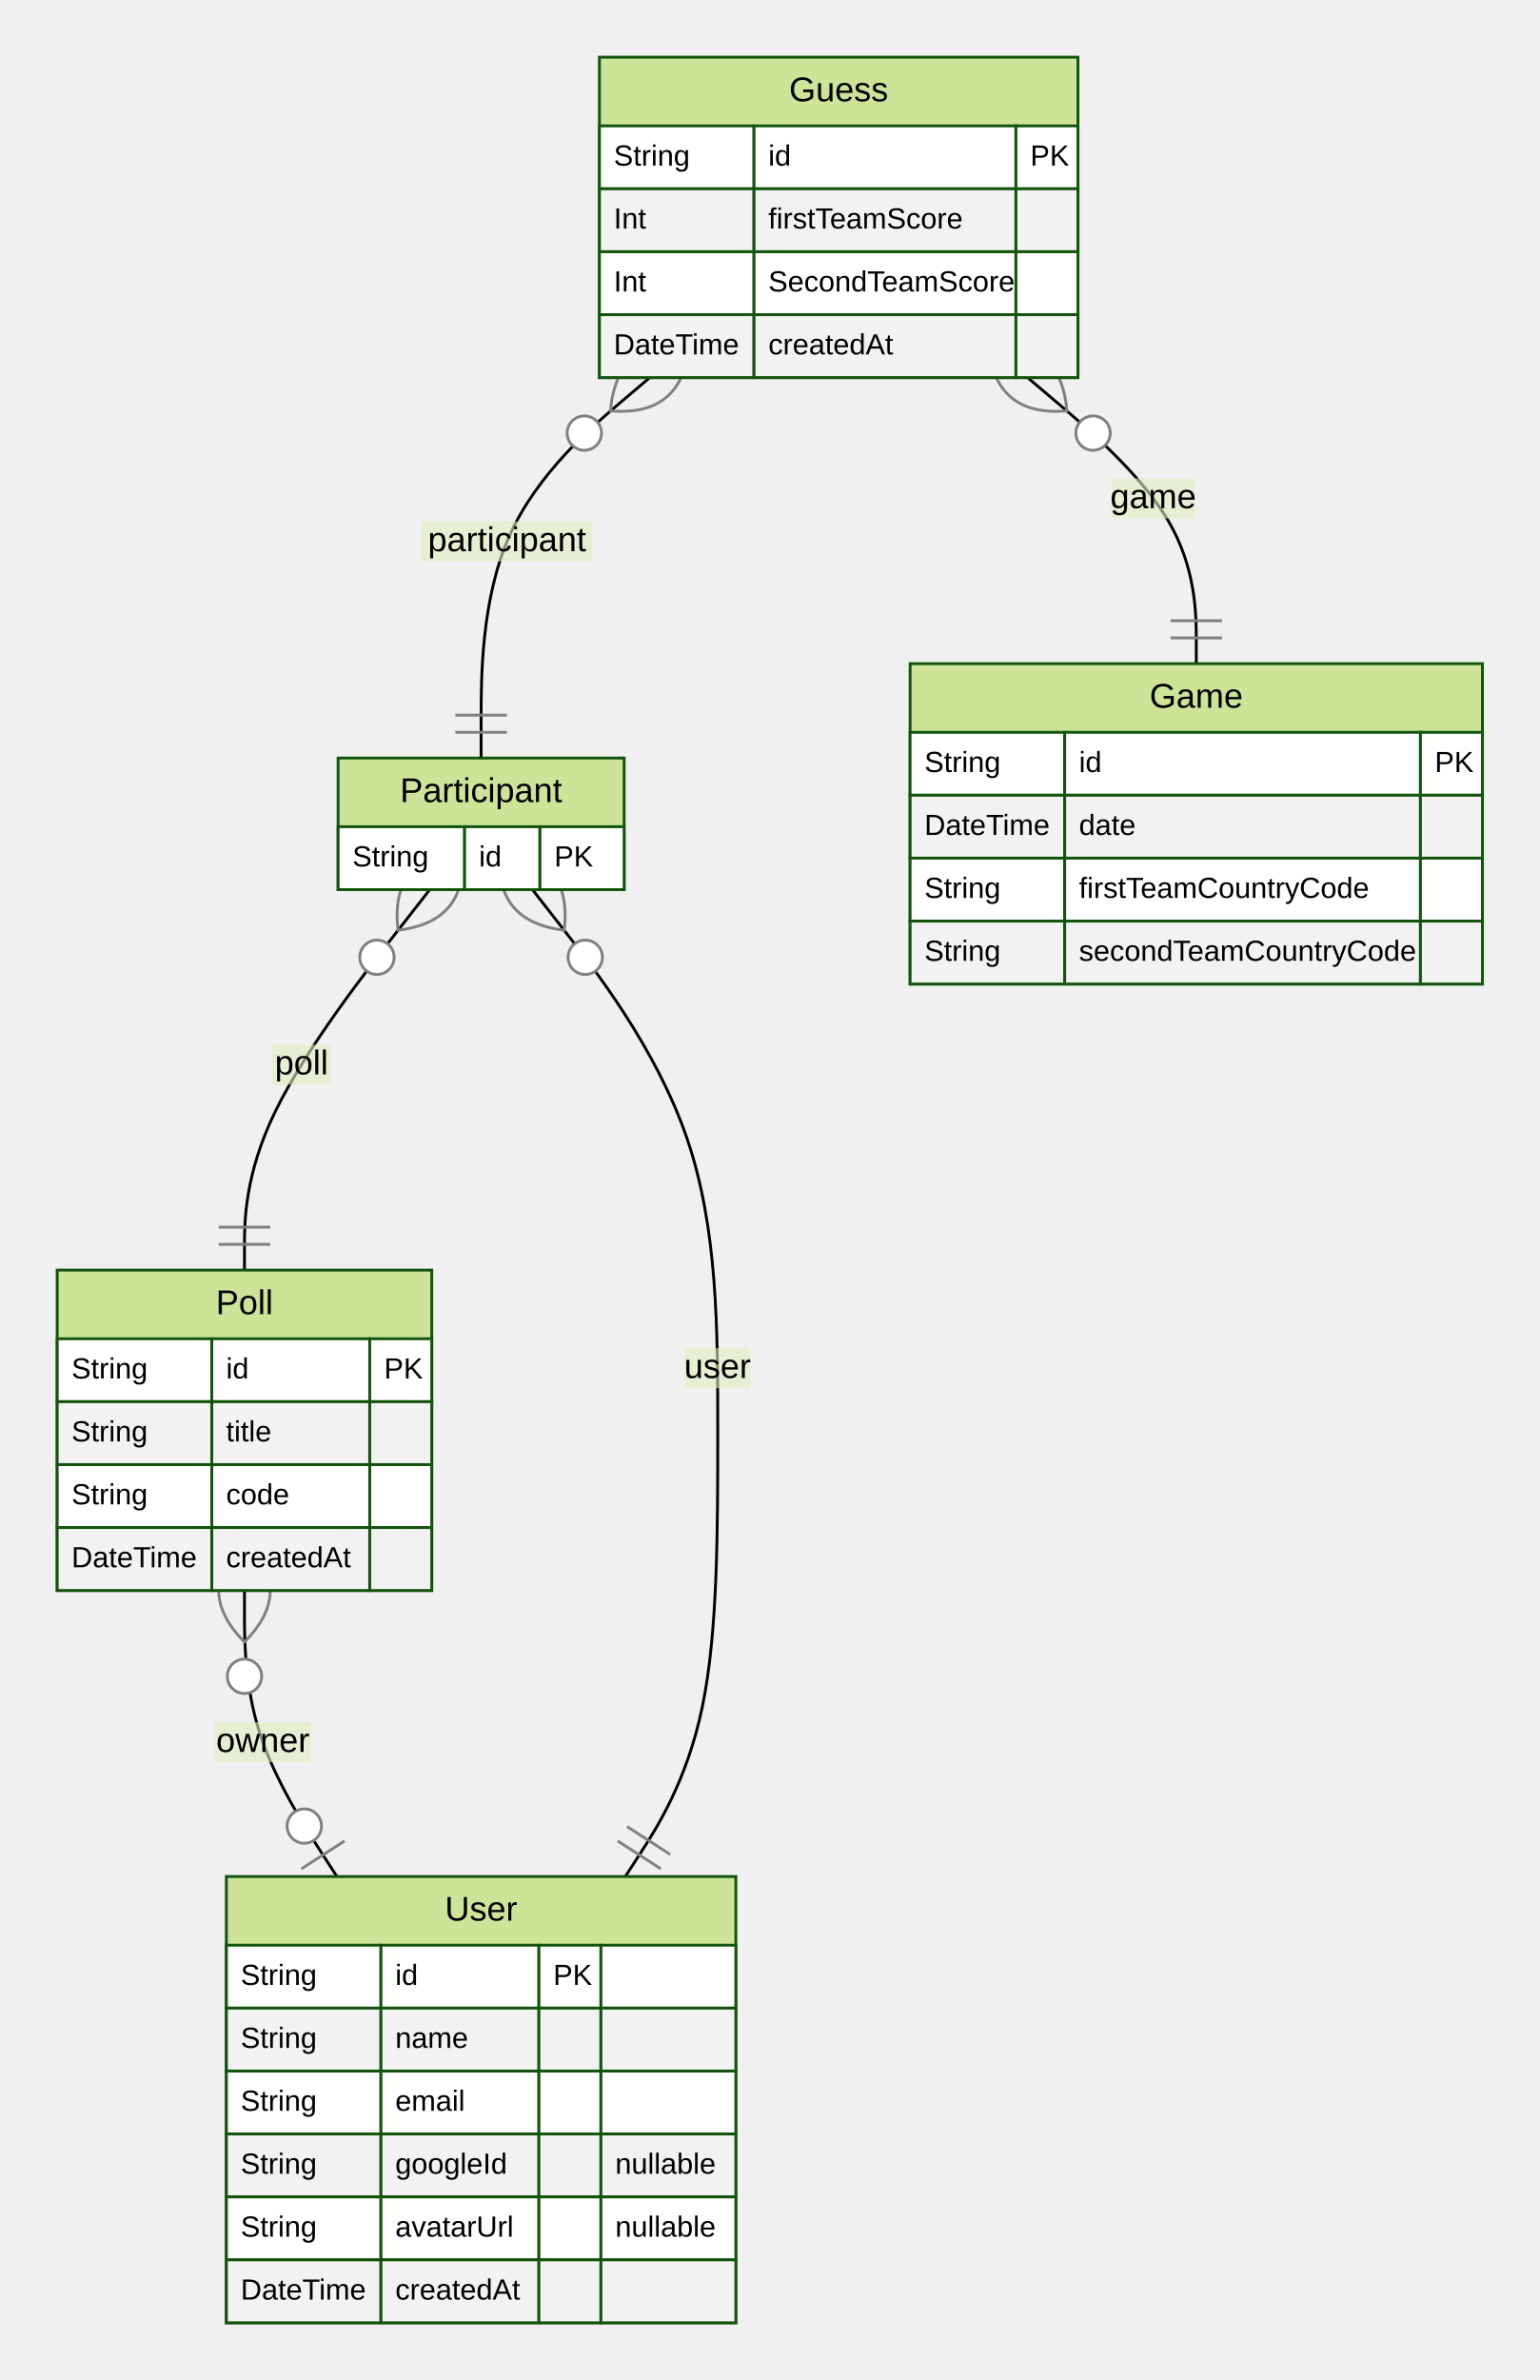
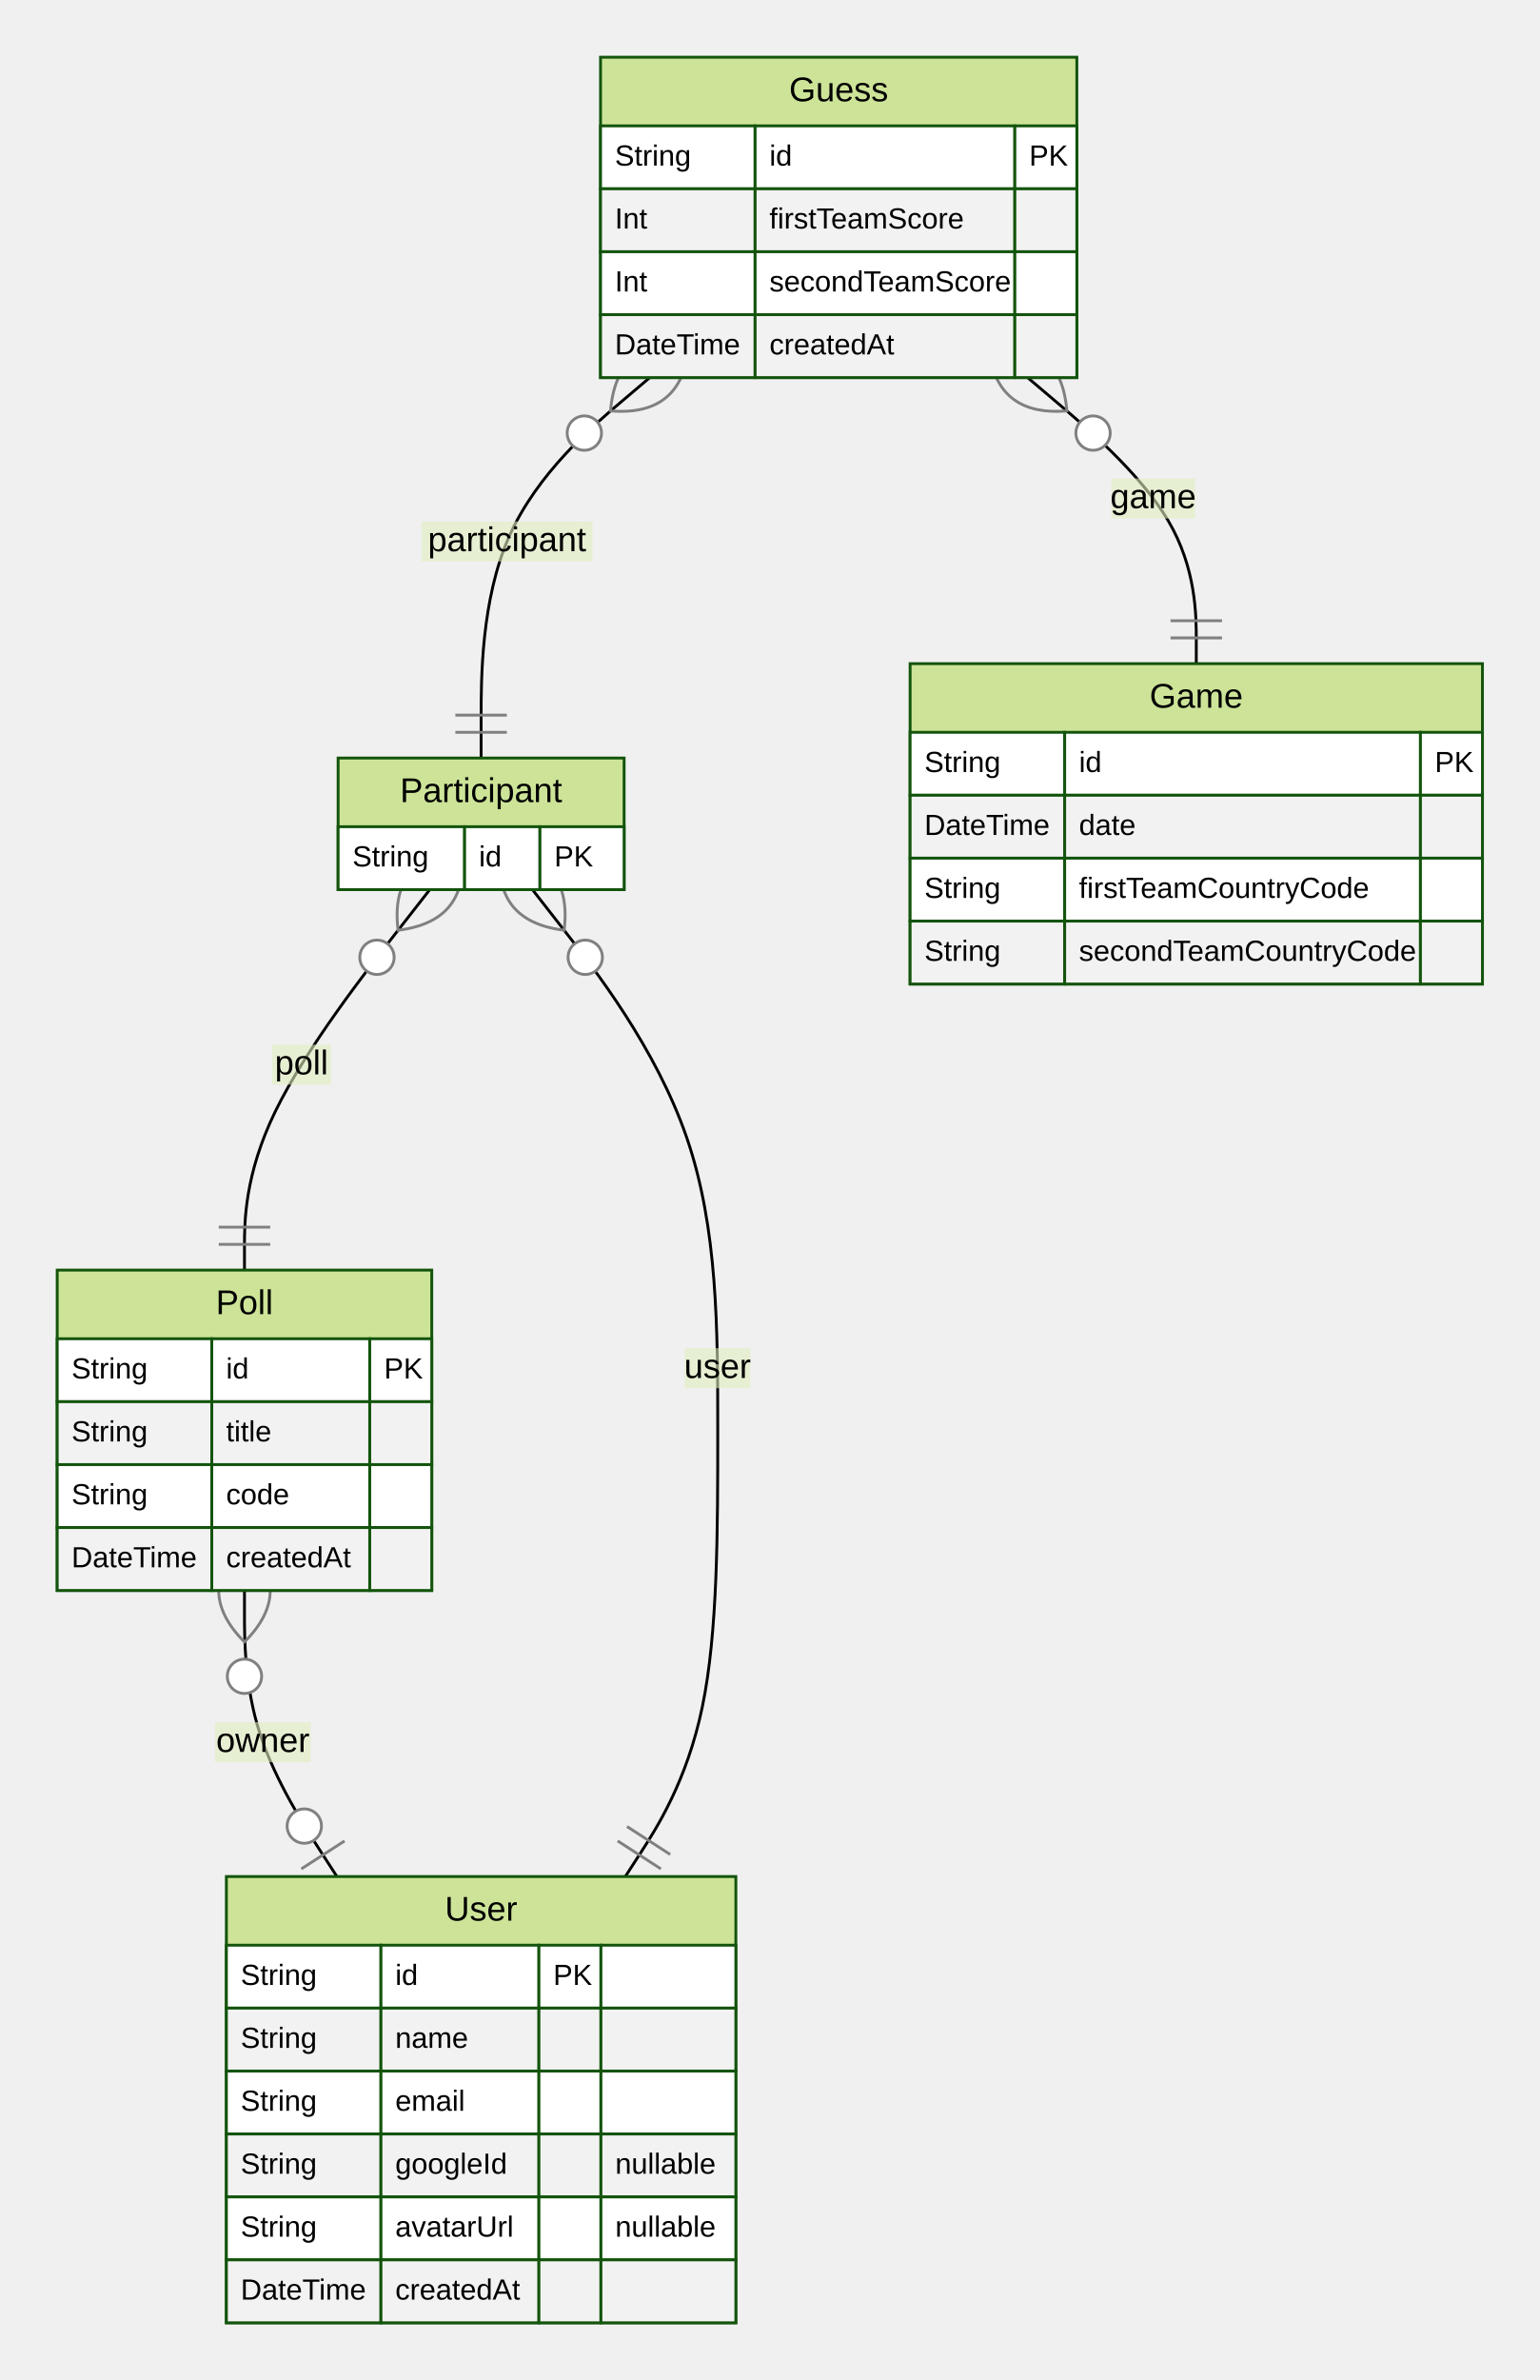
<svg xmlns="http://www.w3.org/2000/svg" aria-labelledby="chart-title-mermaid-0 chart-desc-mermaid-0" role="img" viewBox="0 0 538.347 832" style="max-width: 538.347px; background-color: white;" width="100%" id="mermaid-0">
  <style>#mermaid-0 {font-family:"trebuchet ms",verdana,arial,sans-serif;font-size:16px;fill:#000000;}#mermaid-0 .error-icon{fill:#552222;}#mermaid-0 .error-text{fill:#552222;stroke:#552222;}#mermaid-0 .edge-thickness-normal{stroke-width:2px;}#mermaid-0 .edge-thickness-thick{stroke-width:3.5px;}#mermaid-0 .edge-pattern-solid{stroke-dasharray:0;}#mermaid-0 .edge-pattern-dashed{stroke-dasharray:3;}#mermaid-0 .edge-pattern-dotted{stroke-dasharray:2;}#mermaid-0 .marker{fill:#000000;stroke:#000000;}#mermaid-0 .marker.cross{stroke:#000000;}#mermaid-0 svg{font-family:"trebuchet ms",verdana,arial,sans-serif;font-size:16px;}#mermaid-0 .entityBox{fill:#cde498;stroke:#13540c;}#mermaid-0 .attributeBoxOdd{fill:#ffffff;stroke:#13540c;}#mermaid-0 .attributeBoxEven{fill:#f2f2f2;stroke:#13540c;}#mermaid-0 .relationshipLabelBox{fill:hsl(78.158, 58.462%, 84.51%);opacity:0.7;background-color:hsl(78.158, 58.462%, 84.51%);}#mermaid-0 .relationshipLabelBox rect{opacity:0.5;}#mermaid-0 .relationshipLine{stroke:#000000;}#mermaid-0 :root{--mermaid-font-family:"trebuchet ms",verdana,arial,sans-serif;}</style>
  <g />
  <defs>
    <marker orient="auto" markerHeight="18" markerWidth="18" refY="9" refX="0" id="ONLY_ONE_START">
      <path d="M9,0 L9,18 M15,0 L15,18" fill="none" stroke="gray" />
    </marker>
  </defs>
  <defs>
    <marker orient="auto" markerHeight="18" markerWidth="18" refY="9" refX="18" id="ONLY_ONE_END">
      <path d="M3,0 L3,18 M9,0 L9,18" fill="none" stroke="gray" />
    </marker>
  </defs>
  <defs>
    <marker orient="auto" markerHeight="18" markerWidth="30" refY="9" refX="0" id="ZERO_OR_ONE_START">
      <circle r="6" cy="9" cx="21" fill="white" stroke="gray" />
      <path d="M9,0 L9,18" fill="none" stroke="gray" />
    </marker>
  </defs>
  <defs>
    <marker orient="auto" markerHeight="18" markerWidth="30" refY="9" refX="30" id="ZERO_OR_ONE_END">
      <circle r="6" cy="9" cx="9" fill="white" stroke="gray" />
      <path d="M21,0 L21,18" fill="none" stroke="gray" />
    </marker>
  </defs>
  <defs>
    <marker orient="auto" markerHeight="36" markerWidth="45" refY="18" refX="18" id="ONE_OR_MORE_START">
      <path d="M0,18 Q 18,0 36,18 Q 18,36 0,18 M42,9 L42,27" fill="none" stroke="gray" />
    </marker>
  </defs>
  <defs>
    <marker orient="auto" markerHeight="36" markerWidth="45" refY="18" refX="27" id="ONE_OR_MORE_END">
      <path d="M3,9 L3,27 M9,18 Q27,0 45,18 Q27,36 9,18" fill="none" stroke="gray" />
    </marker>
  </defs>
  <defs>
    <marker orient="auto" markerHeight="36" markerWidth="57" refY="18" refX="18" id="ZERO_OR_MORE_START">
      <circle r="6" cy="18" cx="48" fill="white" stroke="gray" />
      <path d="M0,18 Q18,0 36,18 Q18,36 0,18" fill="none" stroke="gray" />
    </marker>
  </defs>
  <defs>
    <marker orient="auto" markerHeight="36" markerWidth="57" refY="18" refX="39" id="ZERO_OR_MORE_END">
      <circle r="6" cy="18" cx="9" fill="white" stroke="gray" />
      <path d="M21,18 Q39,0 57,18 Q39,36 21,18" fill="none" stroke="gray" />
    </marker>
  </defs>
  <path marker-start="url(#ZERO_OR_MORE_START)" marker-end="url(#ZERO_OR_ONE_END)" fill="none" stroke="gray" d="M85.482,556L85.482,564.333C85.482,572.667,85.482,589.333,90.869,606C96.255,622.667,107.029,639.333,112.416,647.667L117.802,656" class="er relationshipLine" />
  <path marker-start="url(#ZERO_OR_MORE_START)" marker-end="url(#ONLY_ONE_END)" fill="none" stroke="gray" d="M186.176,311L196.974,324.833C207.772,338.667,229.368,366.333,240.166,397.833C250.964,429.333,250.964,464.667,250.964,500C250.964,535.333,250.964,570.667,245.577,596.667C240.19,622.667,229.416,639.333,224.03,647.667L218.643,656" class="er relationshipLine" />
  <path marker-start="url(#ZERO_OR_MORE_START)" marker-end="url(#ONLY_ONE_END)" fill="none" stroke="gray" d="M150.269,311L139.471,324.833C128.674,338.667,107.078,366.333,96.28,388.5C85.482,410.667,85.482,427.333,85.482,435.667L85.482,444" class="er relationshipLine" />
  <path marker-start="url(#ZERO_OR_MORE_START)" marker-end="url(#ONLY_ONE_END)" fill="none" stroke="gray" d="M227.2,132L217.37,140.333C207.541,148.667,187.882,165.333,178.052,187.5C168.223,209.667,168.223,237.333,168.223,251.167L168.223,265" class="er relationshipLine" />
  <path marker-start="url(#ZERO_OR_MORE_START)" marker-end="url(#ONLY_ONE_END)" fill="none" stroke="gray" d="M359.308,132L369.137,140.333C378.967,148.667,398.626,165.333,408.455,182C418.285,198.667,418.285,215.333,418.285,223.667L418.285,232" class="er relationshipLine" />
  <g transform="translate(20,444 )" id="Poll">
    <rect height="112" width="130.964" y="0" x="0" stroke="gray" fill-opacity="100%" fill="honeydew" class="er entityBox" />
    <text transform="translate(65.48175,12)" style="font-family: &quot;trebuchet ms&quot;, verdana, arial, sans-serif;; font-size: 12px" text-anchor="middle" dominant-baseline="middle" y="0" x="0" id="entity-Poll" class="er entityLabel">Poll</text>
    <rect height="22" width="54.048" y="24" x="0" stroke="gray" fill-opacity="100%" fill="honeydew" class="er attributeBoxOdd" />
    <text transform="translate(5,35)" style="font-family: &quot;trebuchet ms&quot;, verdana, arial, sans-serif;; font-size: 10.2px" text-anchor="left" dominant-baseline="middle" y="0" x="0" id="entity-Poll-attr-1-type" class="er entityLabel">String</text>
    <rect height="22" width="55.234" y="24" x="54.048" stroke="gray" fill-opacity="100%" fill="honeydew" class="er attributeBoxOdd" />
    <text transform="translate(59.0484,35)" style="font-family: &quot;trebuchet ms&quot;, verdana, arial, sans-serif;; font-size: 10.2px" text-anchor="left" dominant-baseline="middle" y="0" x="0" id="entity-Poll-attr-1-name" class="er entityLabel">id</text>
    <rect height="22" width="21.681" y="24" x="109.283" stroke="gray" fill-opacity="100%" fill="honeydew" class="er attributeBoxOdd" />
    <text transform="translate(114.2828,35)" style="font-family: &quot;trebuchet ms&quot;, verdana, arial, sans-serif;; font-size: 10.2px" text-anchor="left" dominant-baseline="middle" y="0" x="0" id="entity-Poll-attr-1-key" class="er entityLabel">PK</text>
    <rect height="22" width="54.048" y="46" x="0" stroke="gray" fill-opacity="100%" fill="honeydew" class="er attributeBoxEven" />
    <text transform="translate(5,57)" style="font-family: &quot;trebuchet ms&quot;, verdana, arial, sans-serif;; font-size: 10.2px" text-anchor="left" dominant-baseline="middle" y="0" x="0" id="entity-Poll-attr-2-type" class="er entityLabel">String</text>
    <rect height="22" width="55.234" y="46" x="54.048" stroke="gray" fill-opacity="100%" fill="honeydew" class="er attributeBoxEven" />
    <text transform="translate(59.0484,57)" style="font-family: &quot;trebuchet ms&quot;, verdana, arial, sans-serif;; font-size: 10.2px" text-anchor="left" dominant-baseline="middle" y="0" x="0" id="entity-Poll-attr-2-name" class="er entityLabel">title</text>
    <rect height="22" width="21.681" y="46" x="109.283" stroke="gray" fill-opacity="100%" fill="honeydew" class="er attributeBoxEven" />
    <text transform="translate(114.2828,57)" style="font-family: &quot;trebuchet ms&quot;, verdana, arial, sans-serif;; font-size: 10.2px" text-anchor="left" dominant-baseline="middle" y="0" x="0" id="entity-Poll-attr-2-key" class="er entityLabel" />
    <rect height="22" width="54.048" y="68" x="0" stroke="gray" fill-opacity="100%" fill="honeydew" class="er attributeBoxOdd" />
    <text transform="translate(5,79)" style="font-family: &quot;trebuchet ms&quot;, verdana, arial, sans-serif;; font-size: 10.2px" text-anchor="left" dominant-baseline="middle" y="0" x="0" id="entity-Poll-attr-3-type" class="er entityLabel">String</text>
    <rect height="22" width="55.234" y="68" x="54.048" stroke="gray" fill-opacity="100%" fill="honeydew" class="er attributeBoxOdd" />
    <text transform="translate(59.0484,79)" style="font-family: &quot;trebuchet ms&quot;, verdana, arial, sans-serif;; font-size: 10.2px" text-anchor="left" dominant-baseline="middle" y="0" x="0" id="entity-Poll-attr-3-name" class="er entityLabel">code</text>
    <rect height="22" width="21.681" y="68" x="109.283" stroke="gray" fill-opacity="100%" fill="honeydew" class="er attributeBoxOdd" />
    <text transform="translate(114.2828,79)" style="font-family: &quot;trebuchet ms&quot;, verdana, arial, sans-serif;; font-size: 10.2px" text-anchor="left" dominant-baseline="middle" y="0" x="0" id="entity-Poll-attr-3-key" class="er entityLabel" />
    <rect height="22" width="54.048" y="90" x="0" stroke="gray" fill-opacity="100%" fill="honeydew" class="er attributeBoxEven" />
    <text transform="translate(5,101)" style="font-family: &quot;trebuchet ms&quot;, verdana, arial, sans-serif;; font-size: 10.2px" text-anchor="left" dominant-baseline="middle" y="0" x="0" id="entity-Poll-attr-4-type" class="er entityLabel">DateTime</text>
    <rect height="22" width="55.234" y="90" x="54.048" stroke="gray" fill-opacity="100%" fill="honeydew" class="er attributeBoxEven" />
    <text transform="translate(59.0484,101)" style="font-family: &quot;trebuchet ms&quot;, verdana, arial, sans-serif;; font-size: 10.2px" text-anchor="left" dominant-baseline="middle" y="0" x="0" id="entity-Poll-attr-4-name" class="er entityLabel">createdAt</text>
    <rect height="22" width="21.681" y="90" x="109.283" stroke="gray" fill-opacity="100%" fill="honeydew" class="er attributeBoxEven" />
    <text transform="translate(114.2828,101)" style="font-family: &quot;trebuchet ms&quot;, verdana, arial, sans-serif;; font-size: 10.2px" text-anchor="left" dominant-baseline="middle" y="0" x="0" id="entity-Poll-attr-4-key" class="er entityLabel" />
  </g>
  <g transform="translate(118.2226,265 )" id="Participant">
    <rect height="46" width="100" y="0" x="0" stroke="gray" fill-opacity="100%" fill="honeydew" class="er entityBox" />
    <text transform="translate(50,12)" style="font-family: &quot;trebuchet ms&quot;, verdana, arial, sans-serif;; font-size: 12px" text-anchor="middle" dominant-baseline="middle" y="0" x="0" id="entity-Participant" class="er entityLabel">Participant</text>
    <rect height="22" width="44.231" y="24" x="0" stroke="gray" fill-opacity="100%" fill="honeydew" class="er attributeBoxOdd" />
    <text transform="translate(5,35)" style="font-family: &quot;trebuchet ms&quot;, verdana, arial, sans-serif;; font-size: 10.2px" text-anchor="left" dominant-baseline="middle" y="0" x="0" id="entity-Participant-attr-1-type" class="er entityLabel">String</text>
    <rect height="22" width="26.341" y="24" x="44.231" stroke="gray" fill-opacity="100%" fill="honeydew" class="er attributeBoxOdd" />
    <text transform="translate(49.23142,35)" style="font-family: &quot;trebuchet ms&quot;, verdana, arial, sans-serif;; font-size: 10.2px" text-anchor="left" dominant-baseline="middle" y="0" x="0" id="entity-Participant-attr-1-name" class="er entityLabel">id</text>
    <rect height="22" width="29.428" y="24" x="70.572" stroke="gray" fill-opacity="100%" fill="honeydew" class="er attributeBoxOdd" />
    <text transform="translate(75.57222,35)" style="font-family: &quot;trebuchet ms&quot;, verdana, arial, sans-serif;; font-size: 10.2px" text-anchor="left" dominant-baseline="middle" y="0" x="0" id="entity-Participant-attr-1-key" class="er entityLabel">PK</text>
  </g>
  <g transform="translate(79.1537,656 )" id="User">
    <rect height="156" width="178.138" y="0" x="0" stroke="gray" fill-opacity="100%" fill="honeydew" class="er entityBox" />
    <text transform="translate(89.06892,12)" style="font-family: &quot;trebuchet ms&quot;, verdana, arial, sans-serif;; font-size: 12px" text-anchor="middle" dominant-baseline="middle" y="0" x="0" id="entity-User" class="er entityLabel">User</text>
    <rect height="22" width="54.048" y="24" x="0" stroke="gray" fill-opacity="100%" fill="honeydew" class="er attributeBoxOdd" />
    <text transform="translate(5,35)" style="font-family: &quot;trebuchet ms&quot;, verdana, arial, sans-serif;; font-size: 10.2px" text-anchor="left" dominant-baseline="middle" y="0" x="0" id="entity-User-attr-1-type" class="er entityLabel">String</text>
    <rect height="22" width="55.234" y="24" x="54.048" stroke="gray" fill-opacity="100%" fill="honeydew" class="er attributeBoxOdd" />
    <text transform="translate(59.0484,35)" style="font-family: &quot;trebuchet ms&quot;, verdana, arial, sans-serif;; font-size: 10.2px" text-anchor="left" dominant-baseline="middle" y="0" x="0" id="entity-User-attr-1-name" class="er entityLabel">id</text>
    <rect height="22" width="21.681" y="24" x="109.283" stroke="gray" fill-opacity="100%" fill="honeydew" class="er attributeBoxOdd" />
    <text transform="translate(114.2828,35)" style="font-family: &quot;trebuchet ms&quot;, verdana, arial, sans-serif;; font-size: 10.2px" text-anchor="left" dominant-baseline="middle" y="0" x="0" id="entity-User-attr-1-key" class="er entityLabel">PK</text>
    <rect height="22" width="47.174" y="24" x="130.964" stroke="gray" fill-opacity="100%" fill="honeydew" class="er attributeBoxOdd" />
    <text transform="translate(135.9635,35)" style="font-family: &quot;trebuchet ms&quot;, verdana, arial, sans-serif;; font-size: 10.2px" text-anchor="left" dominant-baseline="middle" y="0" x="0" id="entity-User-attr-1-comment" class="er entityLabel" />
    <rect height="22" width="54.048" y="46" x="0" stroke="gray" fill-opacity="100%" fill="honeydew" class="er attributeBoxEven" />
    <text transform="translate(5,57)" style="font-family: &quot;trebuchet ms&quot;, verdana, arial, sans-serif;; font-size: 10.2px" text-anchor="left" dominant-baseline="middle" y="0" x="0" id="entity-User-attr-2-type" class="er entityLabel">String</text>
    <rect height="22" width="55.234" y="46" x="54.048" stroke="gray" fill-opacity="100%" fill="honeydew" class="er attributeBoxEven" />
    <text transform="translate(59.0484,57)" style="font-family: &quot;trebuchet ms&quot;, verdana, arial, sans-serif;; font-size: 10.2px" text-anchor="left" dominant-baseline="middle" y="0" x="0" id="entity-User-attr-2-name" class="er entityLabel">name</text>
    <rect height="22" width="21.681" y="46" x="109.283" stroke="gray" fill-opacity="100%" fill="honeydew" class="er attributeBoxEven" />
    <text transform="translate(114.2828,57)" style="font-family: &quot;trebuchet ms&quot;, verdana, arial, sans-serif;; font-size: 10.2px" text-anchor="left" dominant-baseline="middle" y="0" x="0" id="entity-User-attr-2-key" class="er entityLabel" />
    <rect height="22" width="47.174" y="46" x="130.964" stroke="gray" fill-opacity="100%" fill="honeydew" class="er attributeBoxEven" />
    <text transform="translate(135.9635,57)" style="font-family: &quot;trebuchet ms&quot;, verdana, arial, sans-serif;; font-size: 10.2px" text-anchor="left" dominant-baseline="middle" y="0" x="0" id="entity-User-attr-2-comment" class="er entityLabel" />
    <rect height="22" width="54.048" y="68" x="0" stroke="gray" fill-opacity="100%" fill="honeydew" class="er attributeBoxOdd" />
    <text transform="translate(5,79)" style="font-family: &quot;trebuchet ms&quot;, verdana, arial, sans-serif;; font-size: 10.2px" text-anchor="left" dominant-baseline="middle" y="0" x="0" id="entity-User-attr-3-type" class="er entityLabel">String</text>
    <rect height="22" width="55.234" y="68" x="54.048" stroke="gray" fill-opacity="100%" fill="honeydew" class="er attributeBoxOdd" />
    <text transform="translate(59.0484,79)" style="font-family: &quot;trebuchet ms&quot;, verdana, arial, sans-serif;; font-size: 10.2px" text-anchor="left" dominant-baseline="middle" y="0" x="0" id="entity-User-attr-3-name" class="er entityLabel">email</text>
    <rect height="22" width="21.681" y="68" x="109.283" stroke="gray" fill-opacity="100%" fill="honeydew" class="er attributeBoxOdd" />
    <text transform="translate(114.2828,79)" style="font-family: &quot;trebuchet ms&quot;, verdana, arial, sans-serif;; font-size: 10.2px" text-anchor="left" dominant-baseline="middle" y="0" x="0" id="entity-User-attr-3-key" class="er entityLabel" />
    <rect height="22" width="47.174" y="68" x="130.964" stroke="gray" fill-opacity="100%" fill="honeydew" class="er attributeBoxOdd" />
    <text transform="translate(135.9635,79)" style="font-family: &quot;trebuchet ms&quot;, verdana, arial, sans-serif;; font-size: 10.2px" text-anchor="left" dominant-baseline="middle" y="0" x="0" id="entity-User-attr-3-comment" class="er entityLabel" />
    <rect height="22" width="54.048" y="90" x="0" stroke="gray" fill-opacity="100%" fill="honeydew" class="er attributeBoxEven" />
    <text transform="translate(5,101)" style="font-family: &quot;trebuchet ms&quot;, verdana, arial, sans-serif;; font-size: 10.2px" text-anchor="left" dominant-baseline="middle" y="0" x="0" id="entity-User-attr-4-type" class="er entityLabel">String</text>
    <rect height="22" width="55.234" y="90" x="54.048" stroke="gray" fill-opacity="100%" fill="honeydew" class="er attributeBoxEven" />
    <text transform="translate(59.0484,101)" style="font-family: &quot;trebuchet ms&quot;, verdana, arial, sans-serif;; font-size: 10.2px" text-anchor="left" dominant-baseline="middle" y="0" x="0" id="entity-User-attr-4-name" class="er entityLabel">googleId</text>
    <rect height="22" width="21.681" y="90" x="109.283" stroke="gray" fill-opacity="100%" fill="honeydew" class="er attributeBoxEven" />
    <text transform="translate(114.2828,101)" style="font-family: &quot;trebuchet ms&quot;, verdana, arial, sans-serif;; font-size: 10.2px" text-anchor="left" dominant-baseline="middle" y="0" x="0" id="entity-User-attr-4-key" class="er entityLabel" />
    <rect height="22" width="47.174" y="90" x="130.964" stroke="gray" fill-opacity="100%" fill="honeydew" class="er attributeBoxEven" />
    <text transform="translate(135.9635,101)" style="font-family: &quot;trebuchet ms&quot;, verdana, arial, sans-serif;; font-size: 10.2px" text-anchor="left" dominant-baseline="middle" y="0" x="0" id="entity-User-attr-4-comment" class="er entityLabel">nullable</text>
    <rect height="22" width="54.048" y="112" x="0" stroke="gray" fill-opacity="100%" fill="honeydew" class="er attributeBoxOdd" />
    <text transform="translate(5,123)" style="font-family: &quot;trebuchet ms&quot;, verdana, arial, sans-serif;; font-size: 10.2px" text-anchor="left" dominant-baseline="middle" y="0" x="0" id="entity-User-attr-5-type" class="er entityLabel">String</text>
    <rect height="22" width="55.234" y="112" x="54.048" stroke="gray" fill-opacity="100%" fill="honeydew" class="er attributeBoxOdd" />
    <text transform="translate(59.0484,123)" style="font-family: &quot;trebuchet ms&quot;, verdana, arial, sans-serif;; font-size: 10.2px" text-anchor="left" dominant-baseline="middle" y="0" x="0" id="entity-User-attr-5-name" class="er entityLabel">avatarUrl</text>
    <rect height="22" width="21.681" y="112" x="109.283" stroke="gray" fill-opacity="100%" fill="honeydew" class="er attributeBoxOdd" />
    <text transform="translate(114.2828,123)" style="font-family: &quot;trebuchet ms&quot;, verdana, arial, sans-serif;; font-size: 10.2px" text-anchor="left" dominant-baseline="middle" y="0" x="0" id="entity-User-attr-5-key" class="er entityLabel" />
    <rect height="22" width="47.174" y="112" x="130.964" stroke="gray" fill-opacity="100%" fill="honeydew" class="er attributeBoxOdd" />
    <text transform="translate(135.9635,123)" style="font-family: &quot;trebuchet ms&quot;, verdana, arial, sans-serif;; font-size: 10.2px" text-anchor="left" dominant-baseline="middle" y="0" x="0" id="entity-User-attr-5-comment" class="er entityLabel">nullable</text>
    <rect height="22" width="54.048" y="134" x="0" stroke="gray" fill-opacity="100%" fill="honeydew" class="er attributeBoxEven" />
    <text transform="translate(5,145)" style="font-family: &quot;trebuchet ms&quot;, verdana, arial, sans-serif;; font-size: 10.2px" text-anchor="left" dominant-baseline="middle" y="0" x="0" id="entity-User-attr-6-type" class="er entityLabel">DateTime</text>
    <rect height="22" width="55.234" y="134" x="54.048" stroke="gray" fill-opacity="100%" fill="honeydew" class="er attributeBoxEven" />
    <text transform="translate(59.0484,145)" style="font-family: &quot;trebuchet ms&quot;, verdana, arial, sans-serif;; font-size: 10.2px" text-anchor="left" dominant-baseline="middle" y="0" x="0" id="entity-User-attr-6-name" class="er entityLabel">createdAt</text>
    <rect height="22" width="21.681" y="134" x="109.283" stroke="gray" fill-opacity="100%" fill="honeydew" class="er attributeBoxEven" />
    <text transform="translate(114.2828,145)" style="font-family: &quot;trebuchet ms&quot;, verdana, arial, sans-serif;; font-size: 10.2px" text-anchor="left" dominant-baseline="middle" y="0" x="0" id="entity-User-attr-6-key" class="er entityLabel" />
    <rect height="22" width="47.174" y="134" x="130.964" stroke="gray" fill-opacity="100%" fill="honeydew" class="er attributeBoxEven" />
    <text transform="translate(135.9635,145)" style="font-family: &quot;trebuchet ms&quot;, verdana, arial, sans-serif;; font-size: 10.2px" text-anchor="left" dominant-baseline="middle" y="0" x="0" id="entity-User-attr-6-comment" class="er entityLabel" />
  </g>
  <g transform="translate(318.2226,232 )" id="Game">
    <rect height="112" width="200.124" y="0" x="0" stroke="gray" fill-opacity="100%" fill="honeydew" class="er entityBox" />
    <text transform="translate(100.062,12)" style="font-family: &quot;trebuchet ms&quot;, verdana, arial, sans-serif;; font-size: 12px" text-anchor="middle" dominant-baseline="middle" y="0" x="0" id="entity-Game" class="er entityLabel">Game</text>
    <rect height="22" width="54.048" y="24" x="0" stroke="gray" fill-opacity="100%" fill="honeydew" class="er attributeBoxOdd" />
    <text transform="translate(5,35)" style="font-family: &quot;trebuchet ms&quot;, verdana, arial, sans-serif;; font-size: 10.2px" text-anchor="left" dominant-baseline="middle" y="0" x="0" id="entity-Game-attr-1-type" class="er entityLabel">String</text>
    <rect height="22" width="124.395" y="24" x="54.048" stroke="gray" fill-opacity="100%" fill="honeydew" class="er attributeBoxOdd" />
    <text transform="translate(59.0484,35)" style="font-family: &quot;trebuchet ms&quot;, verdana, arial, sans-serif;; font-size: 10.2px" text-anchor="left" dominant-baseline="middle" y="0" x="0" id="entity-Game-attr-1-name" class="er entityLabel">id</text>
    <rect height="22" width="21.681" y="24" x="178.443" stroke="gray" fill-opacity="100%" fill="honeydew" class="er attributeBoxOdd" />
    <text transform="translate(183.4432,35)" style="font-family: &quot;trebuchet ms&quot;, verdana, arial, sans-serif;; font-size: 10.2px" text-anchor="left" dominant-baseline="middle" y="0" x="0" id="entity-Game-attr-1-key" class="er entityLabel">PK</text>
    <rect height="22" width="54.048" y="46" x="0" stroke="gray" fill-opacity="100%" fill="honeydew" class="er attributeBoxEven" />
    <text transform="translate(5,57)" style="font-family: &quot;trebuchet ms&quot;, verdana, arial, sans-serif;; font-size: 10.2px" text-anchor="left" dominant-baseline="middle" y="0" x="0" id="entity-Game-attr-2-type" class="er entityLabel">DateTime</text>
    <rect height="22" width="124.395" y="46" x="54.048" stroke="gray" fill-opacity="100%" fill="honeydew" class="er attributeBoxEven" />
    <text transform="translate(59.0484,57)" style="font-family: &quot;trebuchet ms&quot;, verdana, arial, sans-serif;; font-size: 10.2px" text-anchor="left" dominant-baseline="middle" y="0" x="0" id="entity-Game-attr-2-name" class="er entityLabel">date</text>
    <rect height="22" width="21.681" y="46" x="178.443" stroke="gray" fill-opacity="100%" fill="honeydew" class="er attributeBoxEven" />
    <text transform="translate(183.4432,57)" style="font-family: &quot;trebuchet ms&quot;, verdana, arial, sans-serif;; font-size: 10.2px" text-anchor="left" dominant-baseline="middle" y="0" x="0" id="entity-Game-attr-2-key" class="er entityLabel" />
    <rect height="22" width="54.048" y="68" x="0" stroke="gray" fill-opacity="100%" fill="honeydew" class="er attributeBoxOdd" />
    <text transform="translate(5,79)" style="font-family: &quot;trebuchet ms&quot;, verdana, arial, sans-serif;; font-size: 10.2px" text-anchor="left" dominant-baseline="middle" y="0" x="0" id="entity-Game-attr-3-type" class="er entityLabel">String</text>
    <rect height="22" width="124.395" y="68" x="54.048" stroke="gray" fill-opacity="100%" fill="honeydew" class="er attributeBoxOdd" />
    <text transform="translate(59.0484,79)" style="font-family: &quot;trebuchet ms&quot;, verdana, arial, sans-serif;; font-size: 10.2px" text-anchor="left" dominant-baseline="middle" y="0" x="0" id="entity-Game-attr-3-name" class="er entityLabel">firstTeamCountryCode</text>
    <rect height="22" width="21.681" y="68" x="178.443" stroke="gray" fill-opacity="100%" fill="honeydew" class="er attributeBoxOdd" />
    <text transform="translate(183.4432,79)" style="font-family: &quot;trebuchet ms&quot;, verdana, arial, sans-serif;; font-size: 10.2px" text-anchor="left" dominant-baseline="middle" y="0" x="0" id="entity-Game-attr-3-key" class="er entityLabel" />
    <rect height="22" width="54.048" y="90" x="0" stroke="gray" fill-opacity="100%" fill="honeydew" class="er attributeBoxEven" />
    <text transform="translate(5,101)" style="font-family: &quot;trebuchet ms&quot;, verdana, arial, sans-serif;; font-size: 10.2px" text-anchor="left" dominant-baseline="middle" y="0" x="0" id="entity-Game-attr-4-type" class="er entityLabel">String</text>
    <rect height="22" width="124.395" y="90" x="54.048" stroke="gray" fill-opacity="100%" fill="honeydew" class="er attributeBoxEven" />
    <text transform="translate(59.0484,101)" style="font-family: &quot;trebuchet ms&quot;, verdana, arial, sans-serif;; font-size: 10.2px" text-anchor="left" dominant-baseline="middle" y="0" x="0" id="entity-Game-attr-4-name" class="er entityLabel">secondTeamCountryCode</text>
    <rect height="22" width="21.681" y="90" x="178.443" stroke="gray" fill-opacity="100%" fill="honeydew" class="er attributeBoxEven" />
    <text transform="translate(183.4432,101)" style="font-family: &quot;trebuchet ms&quot;, verdana, arial, sans-serif;; font-size: 10.2px" text-anchor="left" dominant-baseline="middle" y="0" x="0" id="entity-Game-attr-4-key" class="er entityLabel" />
  </g>
-   <g transform="translate(209.5946,20 )" id="Guess">
-     <rect height="112" width="167.318" y="0" x="0" stroke="gray" fill-opacity="100%" fill="honeydew" class="er entityBox" />
-     <text transform="translate(83.65901,12)" style="font-family: &quot;trebuchet ms&quot;, verdana, arial, sans-serif;; font-size: 12px" text-anchor="middle" dominant-baseline="middle" y="0" x="0" id="entity-Guess" class="er entityLabel">Guess</text>
+   <g transform="translate(209.9826,20 )" id="Guess">
+     <rect height="112" width="166.542" y="0" x="0" stroke="gray" fill-opacity="100%" fill="honeydew" class="er entityBox" />
+     <text transform="translate(83.27101,12)" style="font-family: &quot;trebuchet ms&quot;, verdana, arial, sans-serif;; font-size: 12px" text-anchor="middle" dominant-baseline="middle" y="0" x="0" id="entity-Guess" class="er entityLabel">Guess</text>
    <rect height="22" width="54.048" y="24" x="0" stroke="gray" fill-opacity="100%" fill="honeydew" class="er attributeBoxOdd" />
    <text transform="translate(5,35)" style="font-family: &quot;trebuchet ms&quot;, verdana, arial, sans-serif;; font-size: 10.2px" text-anchor="left" dominant-baseline="middle" y="0" x="0" id="entity-Guess-attr-1-type" class="er entityLabel">String</text>
-     <rect height="22" width="91.589" y="24" x="54.048" stroke="gray" fill-opacity="100%" fill="honeydew" class="er attributeBoxOdd" />
+     <rect height="22" width="90.813" y="24" x="54.048" stroke="gray" fill-opacity="100%" fill="honeydew" class="er attributeBoxOdd" />
    <text transform="translate(59.0484,35)" style="font-family: &quot;trebuchet ms&quot;, verdana, arial, sans-serif;; font-size: 10.2px" text-anchor="left" dominant-baseline="middle" y="0" x="0" id="entity-Guess-attr-1-name" class="er entityLabel">id</text>
-     <rect height="22" width="21.681" y="24" x="145.637" stroke="gray" fill-opacity="100%" fill="honeydew" class="er attributeBoxOdd" />
-     <text transform="translate(150.6373,35)" style="font-family: &quot;trebuchet ms&quot;, verdana, arial, sans-serif;; font-size: 10.2px" text-anchor="left" dominant-baseline="middle" y="0" x="0" id="entity-Guess-attr-1-key" class="er entityLabel">PK</text>
+     <rect height="22" width="21.681" y="24" x="144.861" stroke="gray" fill-opacity="100%" fill="honeydew" class="er attributeBoxOdd" />
+     <text transform="translate(149.8613,35)" style="font-family: &quot;trebuchet ms&quot;, verdana, arial, sans-serif;; font-size: 10.2px" text-anchor="left" dominant-baseline="middle" y="0" x="0" id="entity-Guess-attr-1-key" class="er entityLabel">PK</text>
    <rect height="22" width="54.048" y="46" x="0" stroke="gray" fill-opacity="100%" fill="honeydew" class="er attributeBoxEven" />
    <text transform="translate(5,57)" style="font-family: &quot;trebuchet ms&quot;, verdana, arial, sans-serif;; font-size: 10.2px" text-anchor="left" dominant-baseline="middle" y="0" x="0" id="entity-Guess-attr-2-type" class="er entityLabel">Int</text>
-     <rect height="22" width="91.589" y="46" x="54.048" stroke="gray" fill-opacity="100%" fill="honeydew" class="er attributeBoxEven" />
+     <rect height="22" width="90.813" y="46" x="54.048" stroke="gray" fill-opacity="100%" fill="honeydew" class="er attributeBoxEven" />
    <text transform="translate(59.0484,57)" style="font-family: &quot;trebuchet ms&quot;, verdana, arial, sans-serif;; font-size: 10.2px" text-anchor="left" dominant-baseline="middle" y="0" x="0" id="entity-Guess-attr-2-name" class="er entityLabel">firstTeamScore</text>
-     <rect height="22" width="21.681" y="46" x="145.637" stroke="gray" fill-opacity="100%" fill="honeydew" class="er attributeBoxEven" />
-     <text transform="translate(150.6373,57)" style="font-family: &quot;trebuchet ms&quot;, verdana, arial, sans-serif;; font-size: 10.2px" text-anchor="left" dominant-baseline="middle" y="0" x="0" id="entity-Guess-attr-2-key" class="er entityLabel" />
+     <rect height="22" width="21.681" y="46" x="144.861" stroke="gray" fill-opacity="100%" fill="honeydew" class="er attributeBoxEven" />
+     <text transform="translate(149.8613,57)" style="font-family: &quot;trebuchet ms&quot;, verdana, arial, sans-serif;; font-size: 10.2px" text-anchor="left" dominant-baseline="middle" y="0" x="0" id="entity-Guess-attr-2-key" class="er entityLabel" />
    <rect height="22" width="54.048" y="68" x="0" stroke="gray" fill-opacity="100%" fill="honeydew" class="er attributeBoxOdd" />
    <text transform="translate(5,79)" style="font-family: &quot;trebuchet ms&quot;, verdana, arial, sans-serif;; font-size: 10.2px" text-anchor="left" dominant-baseline="middle" y="0" x="0" id="entity-Guess-attr-3-type" class="er entityLabel">Int</text>
-     <rect height="22" width="91.589" y="68" x="54.048" stroke="gray" fill-opacity="100%" fill="honeydew" class="er attributeBoxOdd" />
-     <text transform="translate(59.0484,79)" style="font-family: &quot;trebuchet ms&quot;, verdana, arial, sans-serif;; font-size: 10.2px" text-anchor="left" dominant-baseline="middle" y="0" x="0" id="entity-Guess-attr-3-name" class="er entityLabel">SecondTeamScore</text>
-     <rect height="22" width="21.681" y="68" x="145.637" stroke="gray" fill-opacity="100%" fill="honeydew" class="er attributeBoxOdd" />
-     <text transform="translate(150.6373,79)" style="font-family: &quot;trebuchet ms&quot;, verdana, arial, sans-serif;; font-size: 10.2px" text-anchor="left" dominant-baseline="middle" y="0" x="0" id="entity-Guess-attr-3-key" class="er entityLabel" />
+     <rect height="22" width="90.813" y="68" x="54.048" stroke="gray" fill-opacity="100%" fill="honeydew" class="er attributeBoxOdd" />
+     <text transform="translate(59.0484,79)" style="font-family: &quot;trebuchet ms&quot;, verdana, arial, sans-serif;; font-size: 10.2px" text-anchor="left" dominant-baseline="middle" y="0" x="0" id="entity-Guess-attr-3-name" class="er entityLabel">secondTeamScore</text>
+     <rect height="22" width="21.681" y="68" x="144.861" stroke="gray" fill-opacity="100%" fill="honeydew" class="er attributeBoxOdd" />
+     <text transform="translate(149.8613,79)" style="font-family: &quot;trebuchet ms&quot;, verdana, arial, sans-serif;; font-size: 10.2px" text-anchor="left" dominant-baseline="middle" y="0" x="0" id="entity-Guess-attr-3-key" class="er entityLabel" />
    <rect height="22" width="54.048" y="90" x="0" stroke="gray" fill-opacity="100%" fill="honeydew" class="er attributeBoxEven" />
    <text transform="translate(5,101)" style="font-family: &quot;trebuchet ms&quot;, verdana, arial, sans-serif;; font-size: 10.2px" text-anchor="left" dominant-baseline="middle" y="0" x="0" id="entity-Guess-attr-4-type" class="er entityLabel">DateTime</text>
-     <rect height="22" width="91.589" y="90" x="54.048" stroke="gray" fill-opacity="100%" fill="honeydew" class="er attributeBoxEven" />
+     <rect height="22" width="90.813" y="90" x="54.048" stroke="gray" fill-opacity="100%" fill="honeydew" class="er attributeBoxEven" />
    <text transform="translate(59.0484,101)" style="font-family: &quot;trebuchet ms&quot;, verdana, arial, sans-serif;; font-size: 10.2px" text-anchor="left" dominant-baseline="middle" y="0" x="0" id="entity-Guess-attr-4-name" class="er entityLabel">createdAt</text>
-     <rect height="22" width="21.681" y="90" x="145.637" stroke="gray" fill-opacity="100%" fill="honeydew" class="er attributeBoxEven" />
-     <text transform="translate(150.6373,101)" style="font-family: &quot;trebuchet ms&quot;, verdana, arial, sans-serif;; font-size: 10.2px" text-anchor="left" dominant-baseline="middle" y="0" x="0" id="entity-Guess-attr-4-key" class="er entityLabel" />
+     <rect height="22" width="21.681" y="90" x="144.861" stroke="gray" fill-opacity="100%" fill="honeydew" class="er attributeBoxEven" />
+     <text transform="translate(149.8613,101)" style="font-family: &quot;trebuchet ms&quot;, verdana, arial, sans-serif;; font-size: 10.2px" text-anchor="left" dominant-baseline="middle" y="0" x="0" id="entity-Guess-attr-4-key" class="er entityLabel" />
  </g>
  <rect fill-opacity="85%" fill="white" height="14" width="33.471" y="602.044" x="75.175" class="er relationshipLabelBox" />
  <text style="font-family: &quot;trebuchet ms&quot;, verdana, arial, sans-serif;; font-size: 12px" dominant-baseline="middle" text-anchor="middle" y="609.044" x="91.911" id="rel1" class="er relationshipLabel">owner</text>
  <rect fill-opacity="85%" fill="white" height="14" width="22.959" y="471.307" x="239.391" class="er relationshipLabelBox" />
  <text style="font-family: &quot;trebuchet ms&quot;, verdana, arial, sans-serif;; font-size: 12px" dominant-baseline="middle" text-anchor="middle" y="478.307" x="250.87" id="rel2" class="er relationshipLabel">user</text>
  <rect fill-opacity="85%" fill="white" height="14" width="20.664" y="365.183" x="95.087" class="er relationshipLabelBox" />
  <text style="font-family: &quot;trebuchet ms&quot;, verdana, arial, sans-serif;; font-size: 12px" dominant-baseline="middle" text-anchor="middle" y="372.183" x="105.419" id="rel3" class="er relationshipLabel">poll</text>
  <rect fill-opacity="85%" fill="white" height="14" width="59.744" y="182.29" x="147.412" class="er relationshipLabelBox" />
  <text style="font-family: &quot;trebuchet ms&quot;, verdana, arial, sans-serif;; font-size: 12px" dominant-baseline="middle" text-anchor="middle" y="189.29" x="177.284" id="rel4" class="er relationshipLabel">participant</text>
  <rect fill-opacity="85%" fill="white" height="14" width="29.289" y="167.246" x="388.578" class="er relationshipLabelBox" />
  <text style="font-family: &quot;trebuchet ms&quot;, verdana, arial, sans-serif;; font-size: 12px" dominant-baseline="middle" text-anchor="middle" y="174.246" x="403.223" id="rel5" class="er relationshipLabel">game</text>
</svg>
